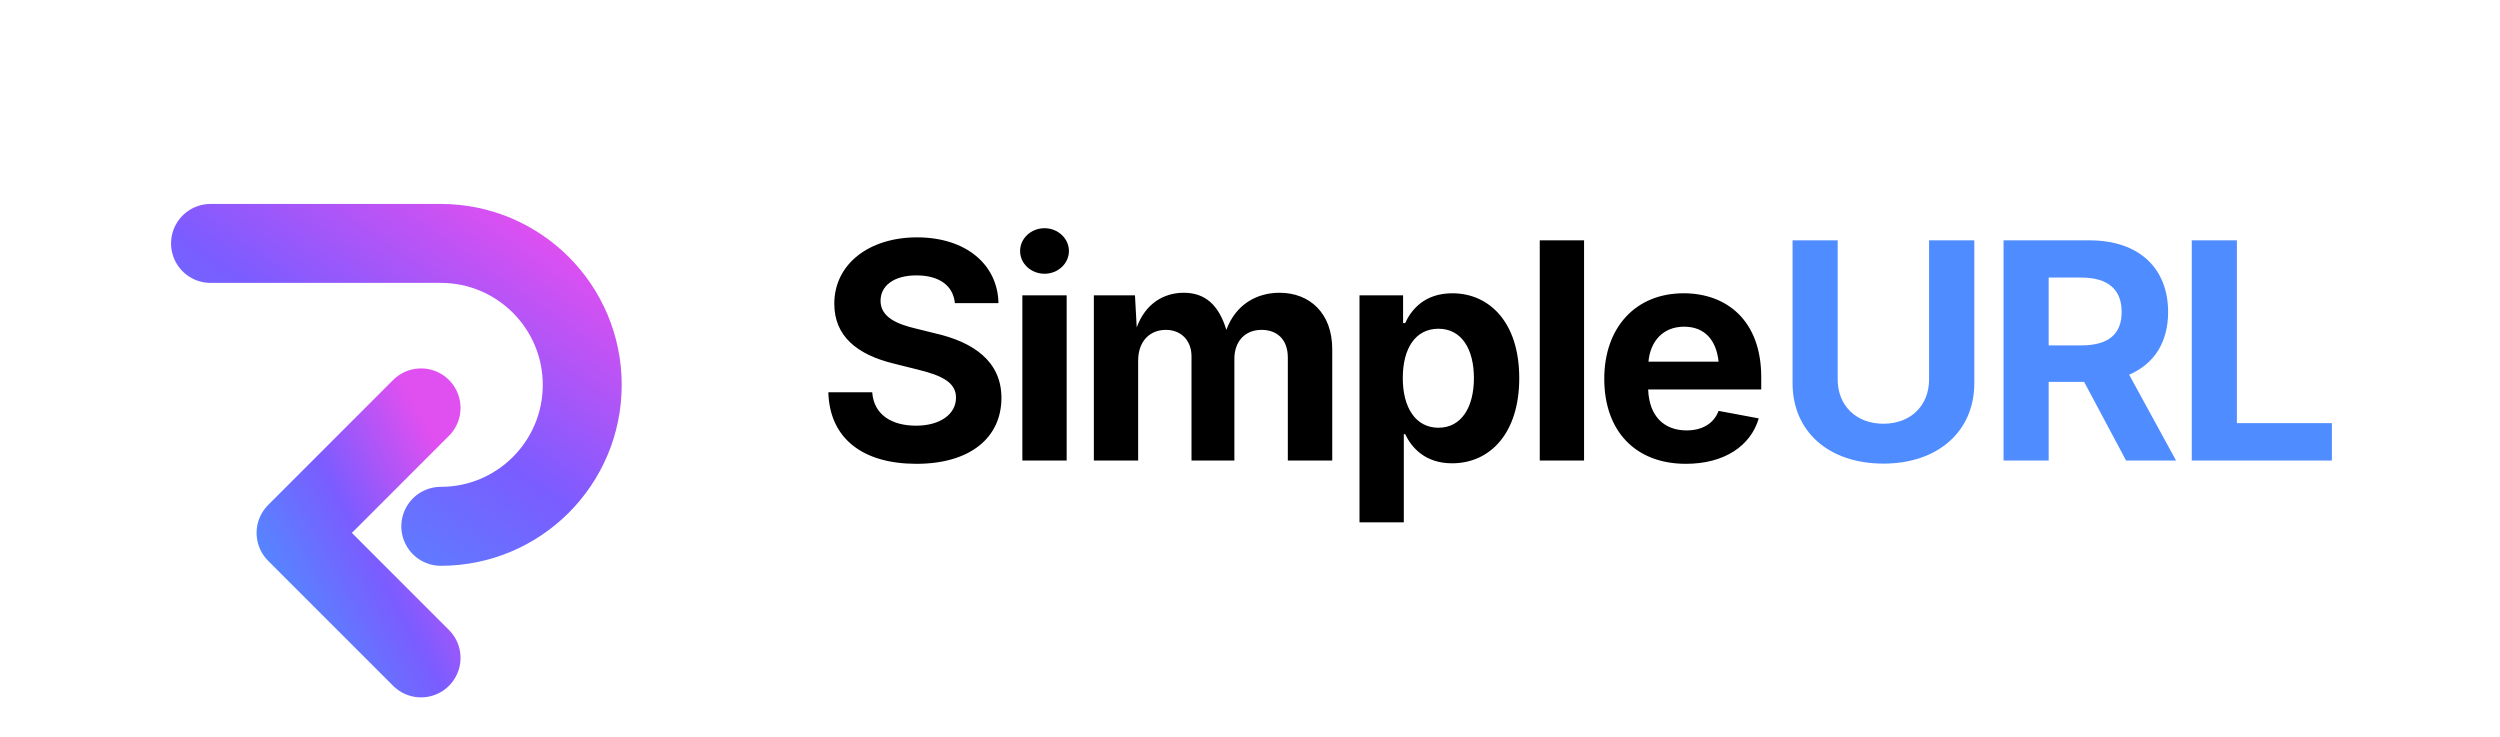
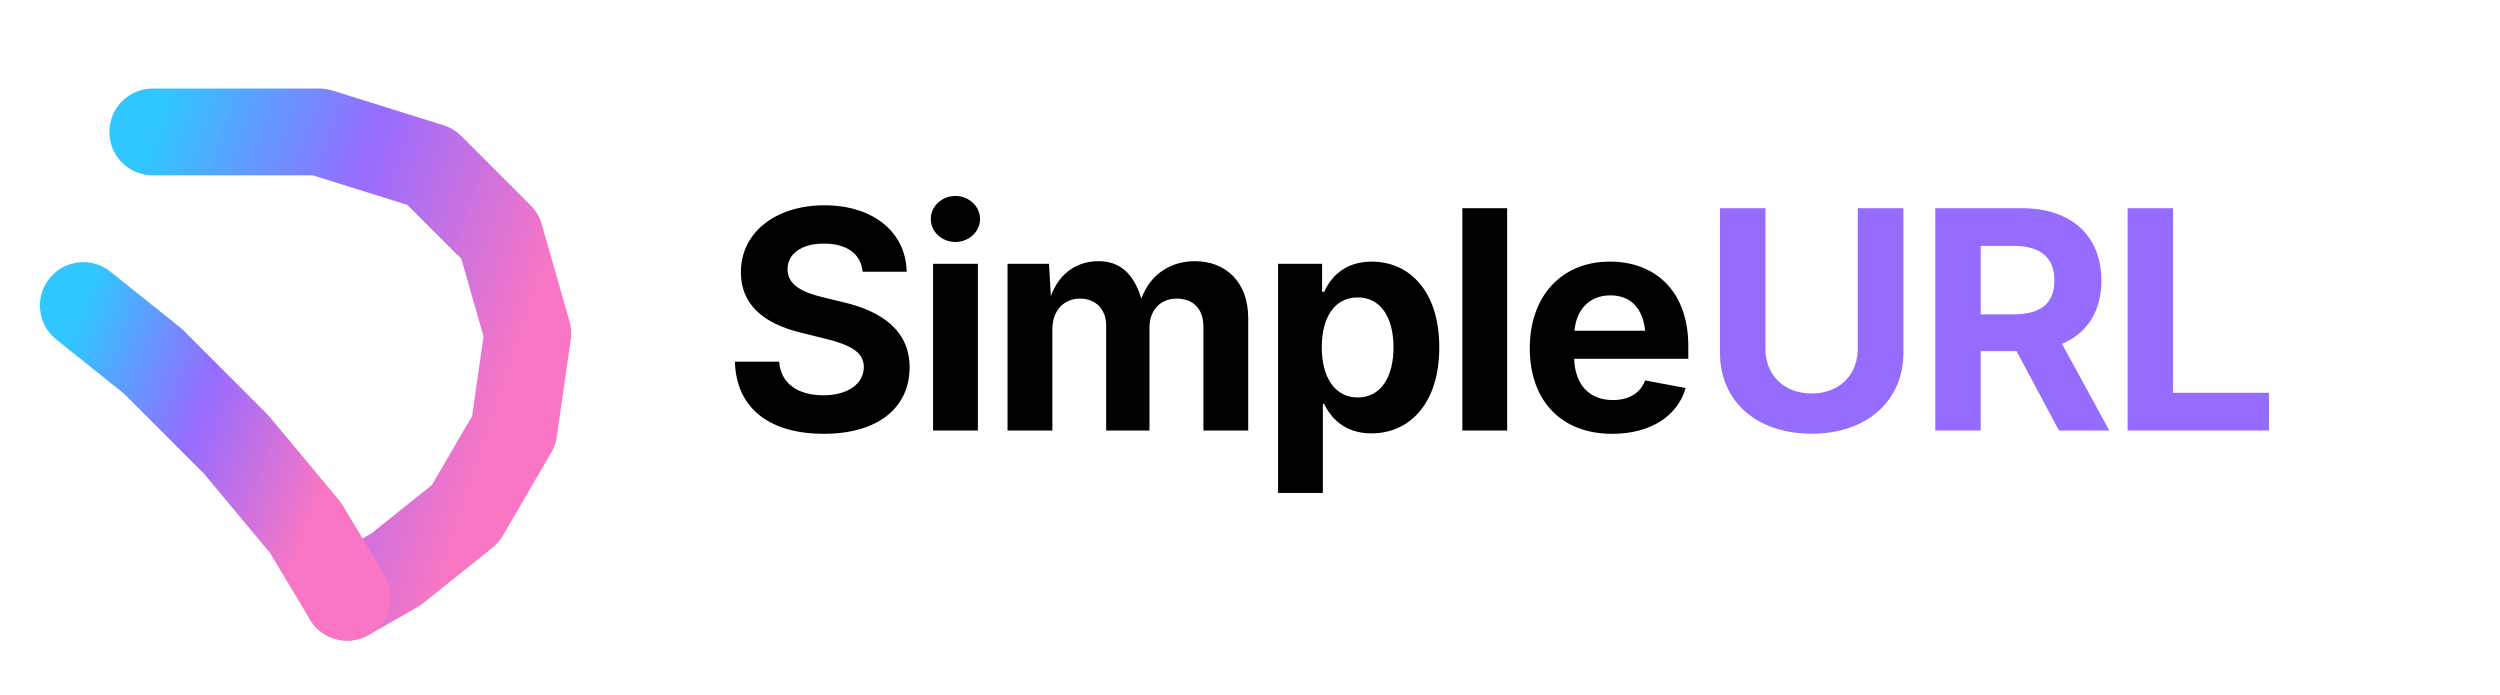
- <svg xmlns="http://www.w3.org/2000/svg" viewBox="0 0 380 112" width="380" height="112" role="img" aria-label="SimpleURL">
+ <svg xmlns="http://www.w3.org/2000/svg" viewBox="0 0 360 100" width="360" height="100" role="img" aria-label="SimpleURL">
  <defs>
-     <linearGradient id="g" x1="0.04" y1="1" x2="0.96" y2="0">
-       <stop offset="0" stop-color="#4f8cff" />
-       <stop offset=".5" stop-color="#7b5cff" />
-       <stop offset="1" stop-color="#e04ff0" />
+     <linearGradient id="gMain" x1="0" y1="0" x2="1" y2=".42">
+       <stop offset="0" stop-color="#30c6ff" />
+       <stop offset=".5" stop-color="#966cff" />
+       <stop offset="1" stop-color="#f876c4" />
    </linearGradient>
  </defs>
-   <path d="M32 37 H67 A21.5 21.5 0 0 1 67 80" fill="none" stroke="url(#g)" stroke-width="12" stroke-linecap="round" />
-   <path d="M64 62 L45 81 L64 100" fill="none" stroke="url(#g)" stroke-width="12" stroke-linecap="round" stroke-linejoin="round" />
-   <text x="124" y="70" font-family="Inter, 'SF Pro Display', -apple-system, 'Segoe UI', 'PingFang SC', system-ui, sans-serif" font-size="46" font-weight="700" letter-spacing="-1.6" fill="currentColor">Simple<tspan fill="#4f8cff">URL</tspan>
+   <path d="M22 19L46 19L62 24L72 34L76 48L74 62L67 74L57 82L50 86" fill="none" stroke="url(#gMain)" stroke-width="12.5" stroke-linecap="round" stroke-linejoin="round" />
+   <path d="M50 86L44 76L34 64L22 52L12 44" fill="none" stroke="url(#gMain)" stroke-width="12.5" stroke-linecap="round" stroke-linejoin="round" />
+   <text x="104" y="62" font-family="Inter, 'SF Pro Display', -apple-system, 'Segoe UI', 'PingFang SC', system-ui, sans-serif" font-size="44" font-weight="700" letter-spacing="-1.2" fill="currentColor">Simple<tspan fill="#966cff">URL</tspan>
  </text>
</svg>
